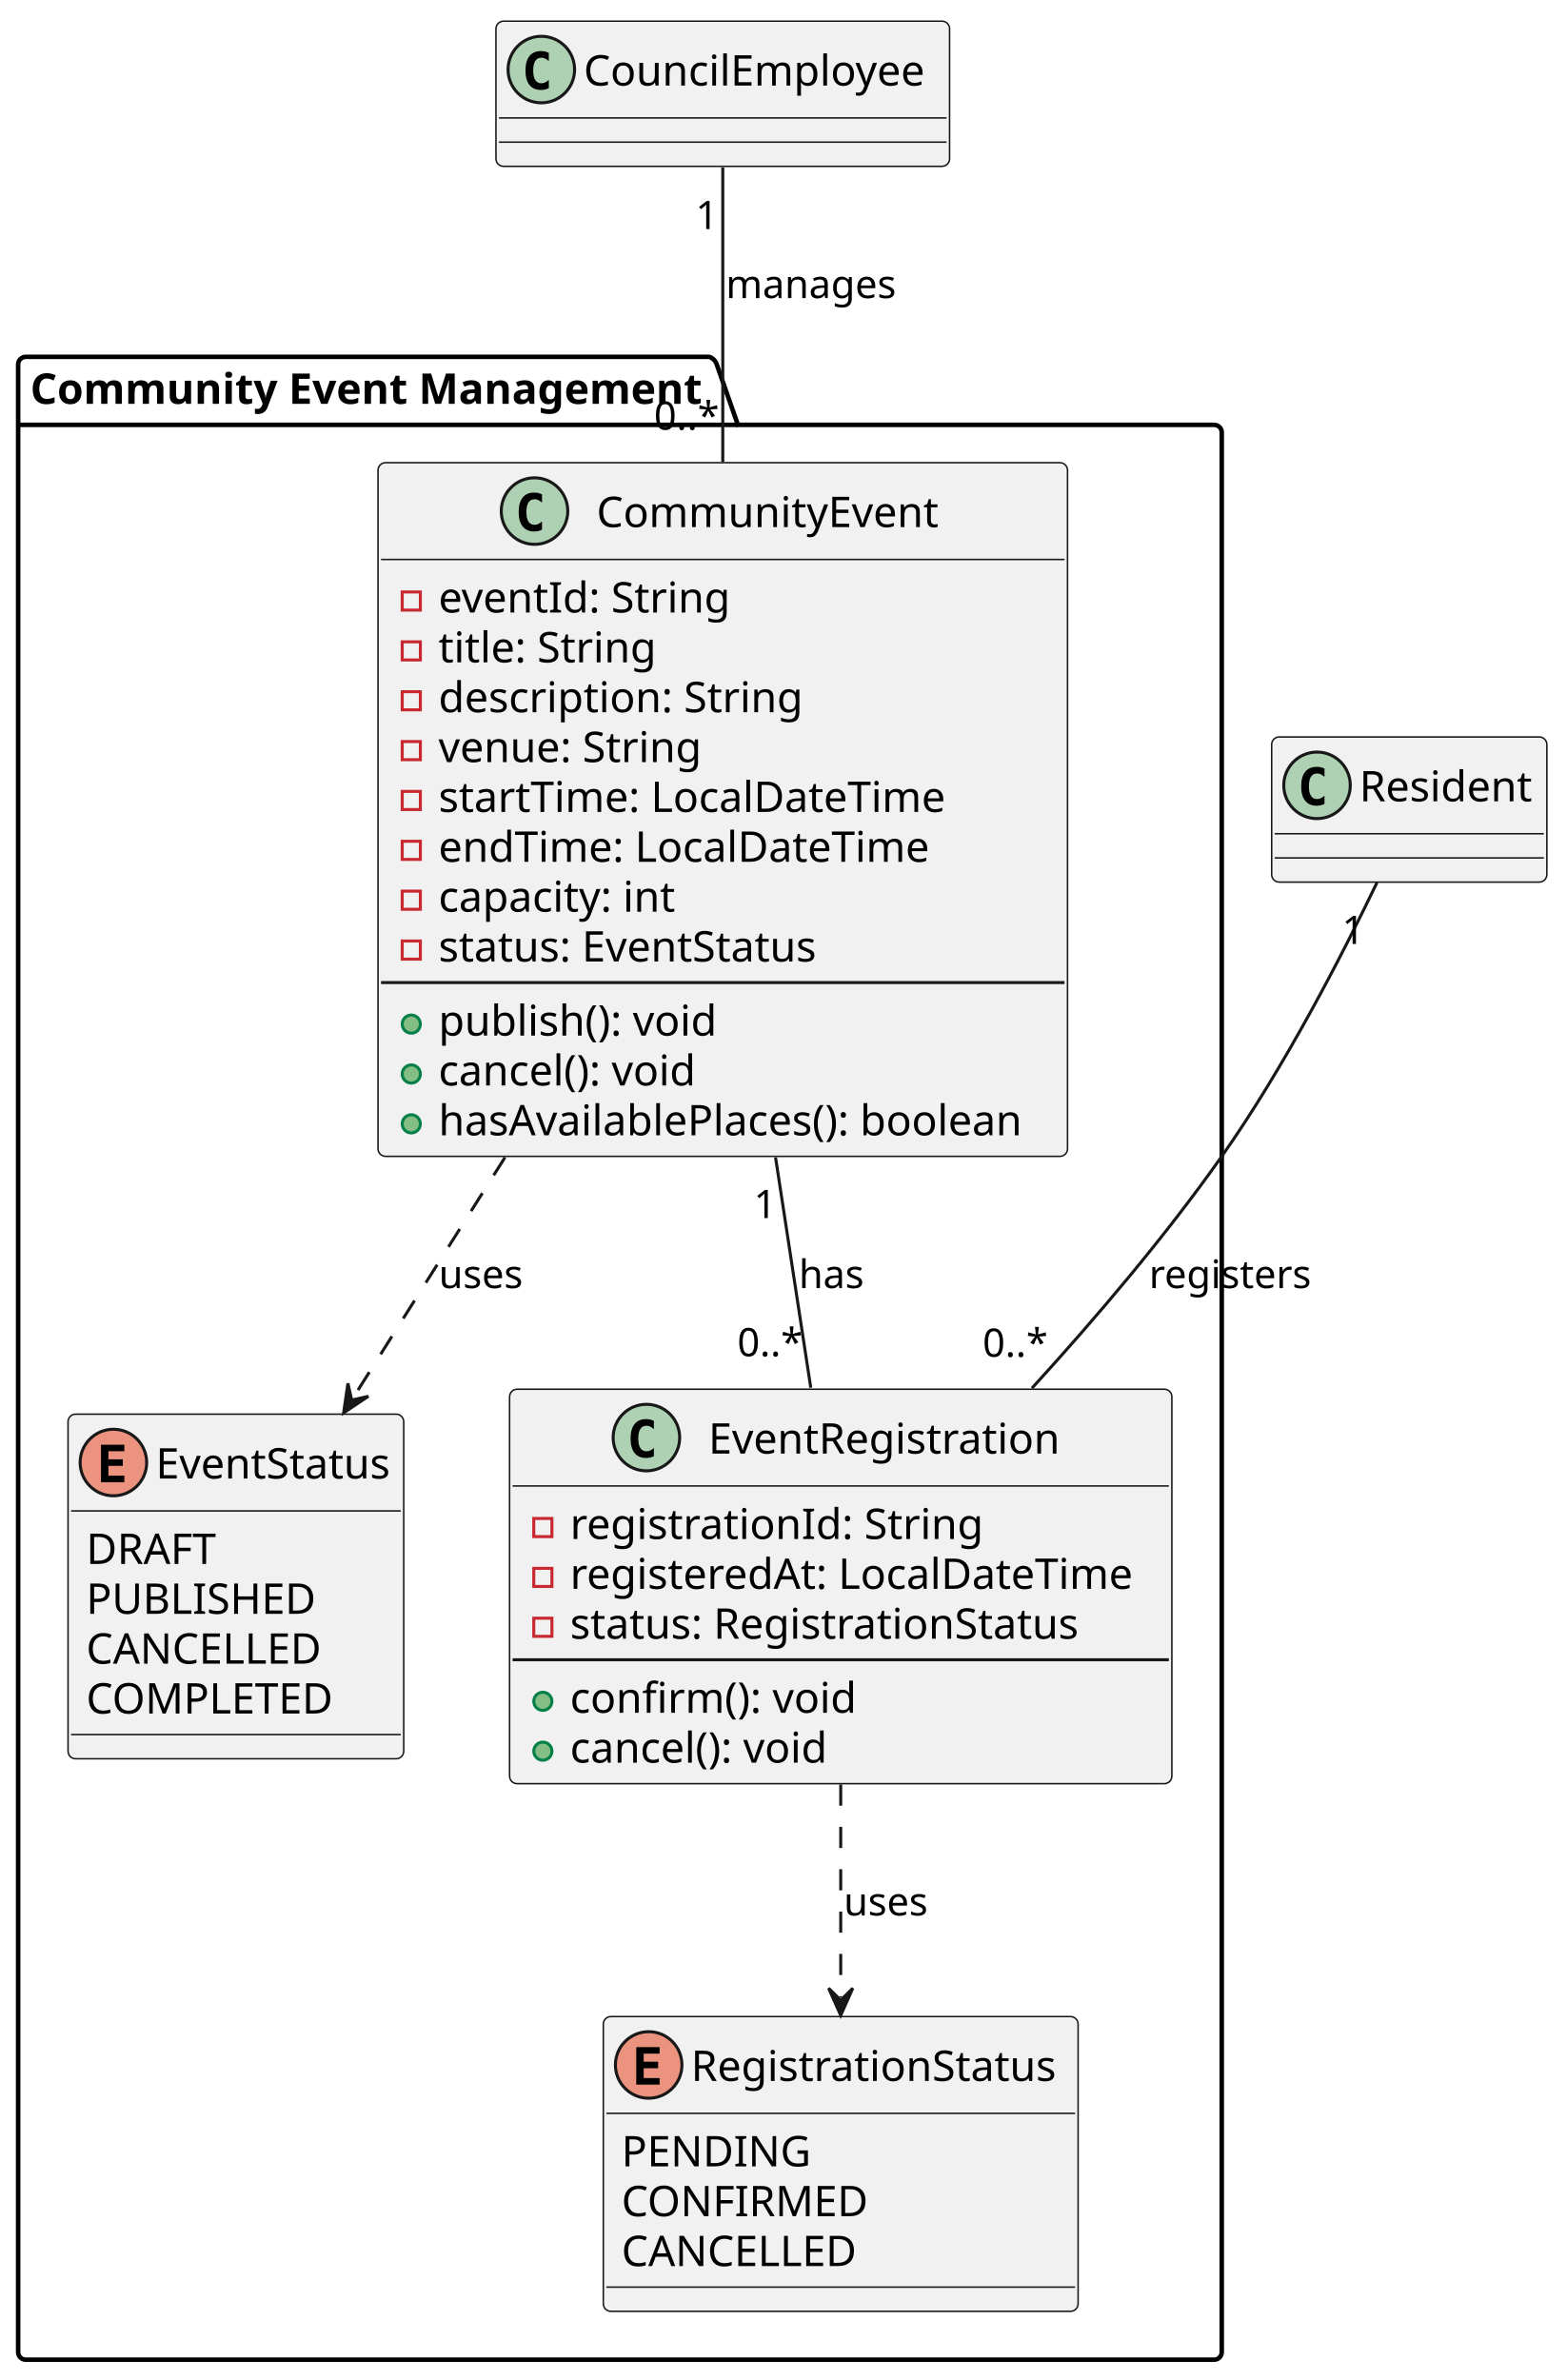
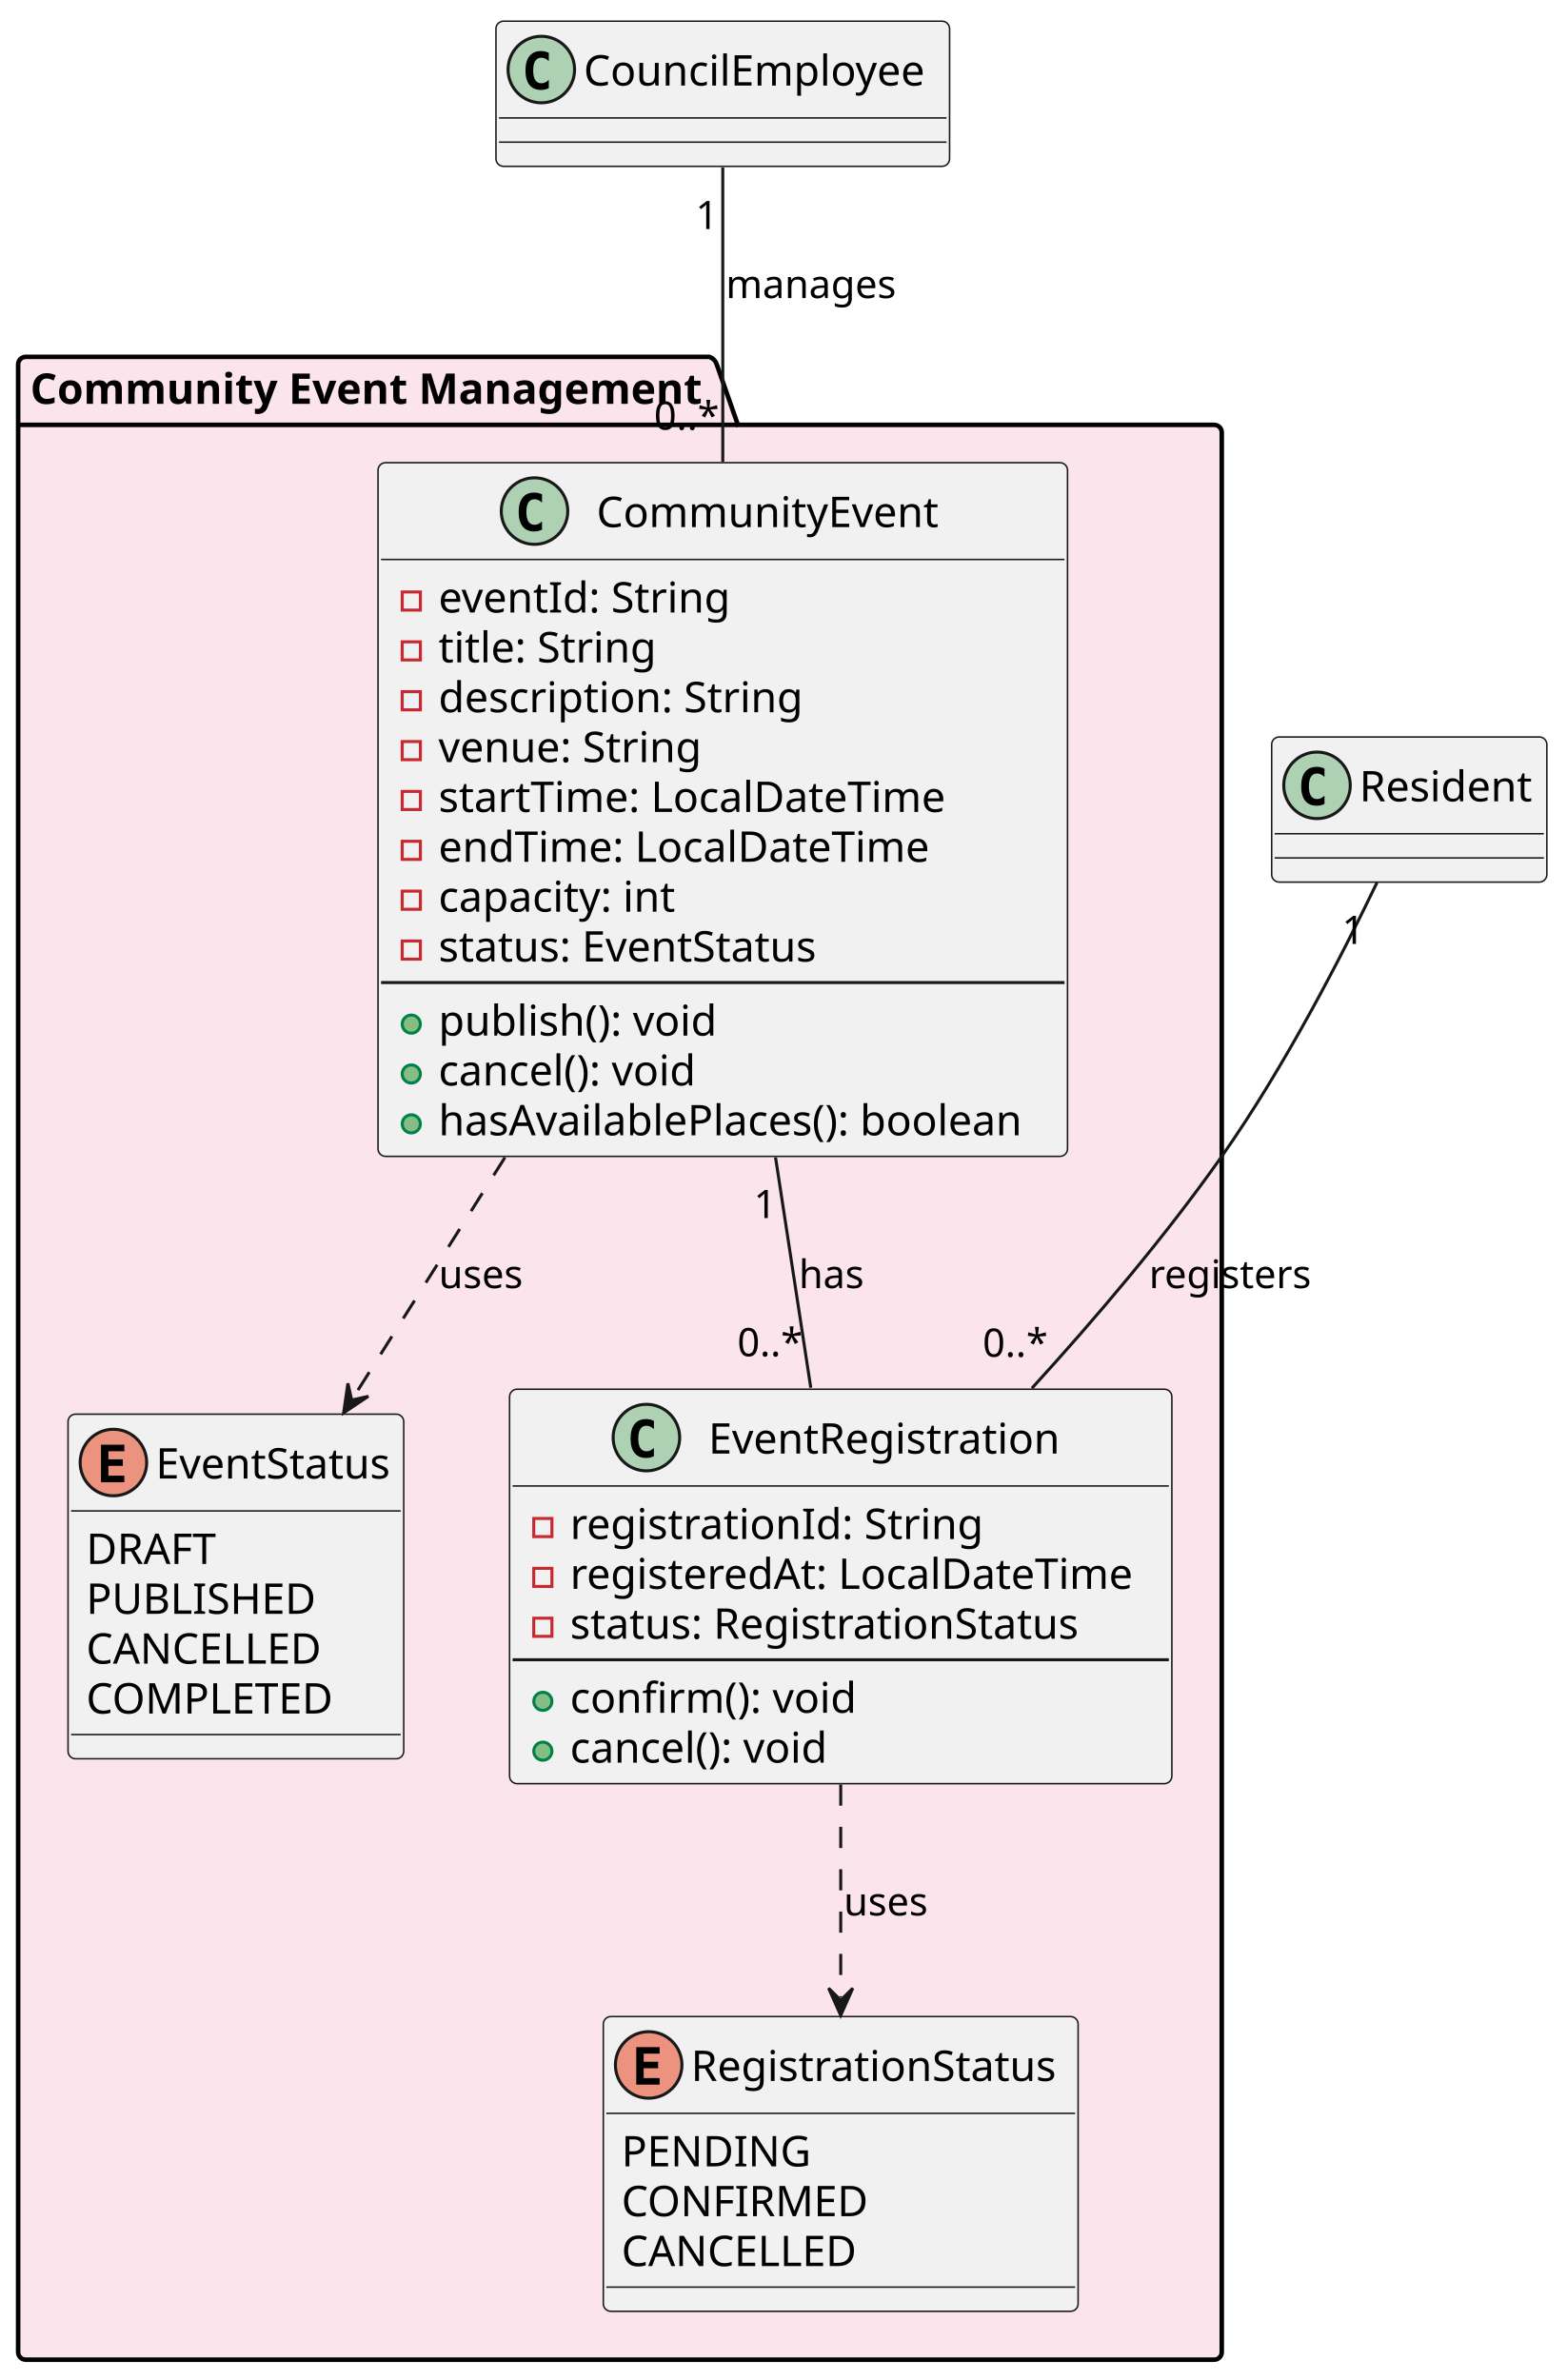
<svg xmlns="http://www.w3.org/2000/svg" contentStyleType="text/css" height="787px" preserveAspectRatio="none" style="width:518px;height:787px;background:#FFFFFF;" version="1.1" viewBox="0 0 518 787" width="518px" zoomAndPan="magnify">
  <defs />
  <g>
    <g id="cluster_Community Event Management">
-       <path d="M8.5,118 L234.5,118 A3.75,3.75 0 0 1 237,120.5 L244,140.488 L401.5,140.488 A2.5,2.5 0 0 1 404,142.988 L404,777.78 A2.5,2.5 0 0 1 401.5,780.28 L8.5,780.28 A2.5,2.5 0 0 1 6,777.78 L6,120.5 A2.5,2.5 0 0 1 8.5,118 " fill="none" style="stroke:#000000;stroke-width:1.5;" />
+       <path d="M8.5,118 L234.5,118 A3.75,3.75 0 0 1 237,120.5 L244,140.488 L401.5,140.488 A2.5,2.5 0 0 1 404,142.988 L404,777.78 A2.5,2.5 0 0 1 401.5,780.28 L8.5,780.28 A2.5,2.5 0 0 1 6,777.78 L6,120.5 A2.5,2.5 0 0 1 8.5,118 " fill="#FCE4EC" style="stroke:#000000;stroke-width:1.5;" />
      <line style="stroke:#000000;stroke-width:1.5;" x1="6" x2="244" y1="140.488" y2="140.488" />
      <text fill="#000000" font-family="sans-serif" font-size="14" font-weight="bold" lengthAdjust="spacing" textLength="225" x="10" y="133.535">Community Event Management</text>
    </g>
    <g id="elem_CommunityEvent">
      <rect codeLine="7" fill="#F1F1F1" height="229.371" id="CommunityEvent" rx="2.5" ry="2.5" style="stroke:#181818;stroke-width:0.5;" width="228" x="125" y="153" />
      <ellipse cx="176.75" cy="169" fill="#ADD1B2" rx="11" ry="11" style="stroke:#181818;stroke-width:1.0;" />
      <path d="M179.223,175.143 Q178.642,175.442 178.003,175.591 Q177.364,175.741 176.658,175.741 Q174.151,175.741 172.832,174.089 Q171.512,172.437 171.512,169.316 Q171.512,166.186 172.832,164.535 Q174.151,162.883 176.658,162.883 Q177.364,162.883 178.011,163.032 Q178.659,163.182 179.223,163.481 L179.223,166.203 Q178.592,165.622 177.999,165.352 Q177.405,165.083 176.774,165.083 Q175.43,165.083 174.745,166.149 Q174.06,167.216 174.06,169.316 Q174.06,171.408 174.745,172.474 Q175.43,173.541 176.774,173.541 Q177.405,173.541 177.999,173.271 Q178.592,173.001 179.223,172.42 Z " fill="#000000" />
      <text fill="#000000" font-family="sans-serif" font-size="14" lengthAdjust="spacing" textLength="116" x="197.25" y="174.291">CommunityEvent</text>
      <line style="stroke:#181818;stroke-width:0.5;" x1="126" x2="352" y1="185" y2="185" />
      <rect fill="none" height="6" style="stroke:#C82930;stroke-width:1.0;" width="6" x="133" y="195.744" />
      <text fill="#000000" font-family="sans-serif" font-size="14" lengthAdjust="spacing" textLength="99" x="145" y="202.535">eventId: String</text>
      <rect fill="none" height="6" style="stroke:#C82930;stroke-width:1.0;" width="6" x="133" y="212.232" />
      <text fill="#000000" font-family="sans-serif" font-size="14" lengthAdjust="spacing" textLength="75" x="145" y="219.023">title: String</text>
      <rect fill="none" height="6" style="stroke:#C82930;stroke-width:1.0;" width="6" x="133" y="228.721" />
      <text fill="#000000" font-family="sans-serif" font-size="14" lengthAdjust="spacing" textLength="126" x="145" y="235.512">description: String</text>
      <rect fill="none" height="6" style="stroke:#C82930;stroke-width:1.0;" width="6" x="133" y="245.209" />
      <text fill="#000000" font-family="sans-serif" font-size="14" lengthAdjust="spacing" textLength="90" x="145" y="252">venue: String</text>
      <rect fill="none" height="6" style="stroke:#C82930;stroke-width:1.0;" width="6" x="133" y="261.697" />
      <text fill="#000000" font-family="sans-serif" font-size="14" lengthAdjust="spacing" textLength="173" x="145" y="268.488">startTime: LocalDateTime</text>
      <rect fill="none" height="6" style="stroke:#C82930;stroke-width:1.0;" width="6" x="133" y="278.185" />
      <text fill="#000000" font-family="sans-serif" font-size="14" lengthAdjust="spacing" textLength="168" x="145" y="284.977">endTime: LocalDateTime</text>
      <rect fill="none" height="6" style="stroke:#C82930;stroke-width:1.0;" width="6" x="133" y="294.674" />
      <text fill="#000000" font-family="sans-serif" font-size="14" lengthAdjust="spacing" textLength="81" x="145" y="301.465">capacity: int</text>
      <rect fill="none" height="6" style="stroke:#C82930;stroke-width:1.0;" width="6" x="133" y="311.162" />
      <text fill="#000000" font-family="sans-serif" font-size="14" lengthAdjust="spacing" textLength="128" x="145" y="317.953">status: EventStatus</text>
      <line style="stroke:#181818;stroke-width:1.0;" x1="126" x2="352" y1="324.906" y2="324.906" />
      <ellipse cx="136" cy="338.65" fill="#84BE84" rx="3" ry="3" style="stroke:#038048;stroke-width:1.0;" />
      <text fill="#000000" font-family="sans-serif" font-size="14" lengthAdjust="spacing" textLength="98" x="145" y="342.441">publish(): void</text>
      <ellipse cx="136" cy="355.139" fill="#84BE84" rx="3" ry="3" style="stroke:#038048;stroke-width:1.0;" />
      <text fill="#000000" font-family="sans-serif" font-size="14" lengthAdjust="spacing" textLength="90" x="145" y="358.93">cancel(): void</text>
      <ellipse cx="136" cy="371.627" fill="#84BE84" rx="3" ry="3" style="stroke:#038048;stroke-width:1.0;" />
      <text fill="#000000" font-family="sans-serif" font-size="14" lengthAdjust="spacing" textLength="202" x="145" y="375.418">hasAvailablePlaces(): boolean</text>
    </g>
    <g id="elem_EventRegistration">
      <rect codeLine="22" fill="#F1F1F1" height="130.441" id="EventRegistration" rx="2.5" ry="2.5" style="stroke:#181818;stroke-width:0.5;" width="219" x="168.5" y="459.37" />
      <ellipse cx="213.75" cy="475.37" fill="#ADD1B2" rx="11" ry="11" style="stroke:#181818;stroke-width:1.0;" />
      <path d="M216.223,481.513 Q215.642,481.812 215.003,481.961 Q214.364,482.111 213.658,482.111 Q211.151,482.111 209.832,480.459 Q208.512,478.807 208.512,475.686 Q208.512,472.557 209.832,470.905 Q211.151,469.253 213.658,469.253 Q214.364,469.253 215.011,469.402 Q215.659,469.552 216.223,469.851 L216.223,472.573 Q215.592,471.992 214.999,471.722 Q214.405,471.452 213.774,471.452 Q212.43,471.452 211.745,472.519 Q211.06,473.586 211.06,475.686 Q211.06,477.778 211.745,478.844 Q212.43,479.911 213.774,479.911 Q214.405,479.911 214.999,479.641 Q215.592,479.372 216.223,478.79 Z " fill="#000000" />
      <text fill="#000000" font-family="sans-serif" font-size="14" lengthAdjust="spacing" textLength="120" x="234.25" y="480.661">EventRegistration</text>
      <line style="stroke:#181818;stroke-width:0.5;" x1="169.5" x2="386.5" y1="491.37" y2="491.37" />
      <rect fill="none" height="6" style="stroke:#C82930;stroke-width:1.0;" width="6" x="176.5" y="502.114" />
      <text fill="#000000" font-family="sans-serif" font-size="14" lengthAdjust="spacing" textLength="142" x="188.5" y="508.905">registrationId: String</text>
      <rect fill="none" height="6" style="stroke:#C82930;stroke-width:1.0;" width="6" x="176.5" y="518.602" />
      <text fill="#000000" font-family="sans-serif" font-size="14" lengthAdjust="spacing" textLength="193" x="188.5" y="525.393">registeredAt: LocalDateTime</text>
      <rect fill="none" height="6" style="stroke:#C82930;stroke-width:1.0;" width="6" x="176.5" y="535.091" />
      <text fill="#000000" font-family="sans-serif" font-size="14" lengthAdjust="spacing" textLength="174" x="188.5" y="541.882">status: RegistrationStatus</text>
      <line style="stroke:#181818;stroke-width:1.0;" x1="169.5" x2="386.5" y1="548.835" y2="548.835" />
      <ellipse cx="179.5" cy="562.579" fill="#84BE84" rx="3" ry="3" style="stroke:#038048;stroke-width:1.0;" />
      <text fill="#000000" font-family="sans-serif" font-size="14" lengthAdjust="spacing" textLength="100" x="188.5" y="566.37">confirm(): void</text>
      <ellipse cx="179.5" cy="579.067" fill="#84BE84" rx="3" ry="3" style="stroke:#038048;stroke-width:1.0;" />
      <text fill="#000000" font-family="sans-serif" font-size="14" lengthAdjust="spacing" textLength="90" x="188.5" y="582.858">cancel(): void</text>
    </g>
    <g id="elem_EventStatus">
      <rect codeLine="31" fill="#F1F1F1" height="113.953" id="EventStatus" rx="2.5" ry="2.5" style="stroke:#181818;stroke-width:0.5;" width="111" x="22.5" y="467.62" />
      <ellipse cx="37.5" cy="483.62" fill="#EB937F" rx="11" ry="11" style="stroke:#181818;stroke-width:1.0;" />
      <path d="M41.114,490.12 L33.395,490.12 L33.395,477.727 L41.114,477.727 L41.114,479.885 L35.843,479.885 L35.843,482.558 L40.616,482.558 L40.616,484.716 L35.843,484.716 L35.843,487.962 L41.114,487.962 Z " fill="#000000" />
      <text fill="#000000" font-family="sans-serif" font-size="14" lengthAdjust="spacing" textLength="79" x="51.5" y="488.911">EventStatus</text>
      <line style="stroke:#181818;stroke-width:0.5;" x1="23.5" x2="132.5" y1="499.62" y2="499.62" />
      <text fill="#000000" font-family="sans-serif" font-size="14" lengthAdjust="spacing" textLength="46" x="28.5" y="517.155">DRAFT</text>
      <text fill="#000000" font-family="sans-serif" font-size="14" lengthAdjust="spacing" textLength="73" x="28.5" y="533.643">PUBLISHED</text>
      <text fill="#000000" font-family="sans-serif" font-size="14" lengthAdjust="spacing" textLength="80" x="28.5" y="550.132">CANCELLED</text>
      <text fill="#000000" font-family="sans-serif" font-size="14" lengthAdjust="spacing" textLength="83" x="28.5" y="566.62">COMPLETED</text>
      <line style="stroke:#181818;stroke-width:0.5;" x1="23.5" x2="132.5" y1="573.573" y2="573.573" />
    </g>
    <g id="elem_RegistrationStatus">
      <rect codeLine="38" fill="#F1F1F1" height="97.465" id="RegistrationStatus" rx="2.5" ry="2.5" style="stroke:#181818;stroke-width:0.5;" width="157" x="199.5" y="666.82" />
      <ellipse cx="214.5" cy="682.82" fill="#EB937F" rx="11" ry="11" style="stroke:#181818;stroke-width:1.0;" />
      <path d="M218.114,689.32 L210.394,689.32 L210.394,676.927 L218.114,676.927 L218.114,679.085 L212.843,679.085 L212.843,681.758 L217.616,681.758 L217.616,683.916 L212.843,683.916 L212.843,687.162 L218.114,687.162 Z " fill="#000000" />
      <text fill="#000000" font-family="sans-serif" font-size="14" lengthAdjust="spacing" textLength="125" x="228.5" y="688.111">RegistrationStatus</text>
      <line style="stroke:#181818;stroke-width:0.5;" x1="200.5" x2="355.5" y1="698.82" y2="698.82" />
      <text fill="#000000" font-family="sans-serif" font-size="14" lengthAdjust="spacing" textLength="60" x="205.5" y="716.355">PENDING</text>
      <text fill="#000000" font-family="sans-serif" font-size="14" lengthAdjust="spacing" textLength="82" x="205.5" y="732.843">CONFIRMED</text>
      <text fill="#000000" font-family="sans-serif" font-size="14" lengthAdjust="spacing" textLength="80" x="205.5" y="749.332">CANCELLED</text>
      <line style="stroke:#181818;stroke-width:0.5;" x1="200.5" x2="355.5" y1="756.285" y2="756.285" />
    </g>
    <g id="elem_CouncilEmployee">
      <rect fill="#F1F1F1" height="48" id="CouncilEmployee" rx="2.5" ry="2.5" style="stroke:#181818;stroke-width:0.5;" width="150" x="164" y="7" />
      <ellipse cx="179" cy="23" fill="#ADD1B2" rx="11" ry="11" style="stroke:#181818;stroke-width:1.0;" />
      <path d="M181.473,29.143 Q180.892,29.442 180.253,29.591 Q179.614,29.741 178.908,29.741 Q176.401,29.741 175.082,28.089 Q173.762,26.437 173.762,23.316 Q173.762,20.186 175.082,18.535 Q176.401,16.883 178.908,16.883 Q179.614,16.883 180.261,17.032 Q180.909,17.182 181.473,17.48 L181.473,20.203 Q180.842,19.622 180.249,19.352 Q179.655,19.082 179.024,19.082 Q177.68,19.082 176.995,20.149 Q176.31,21.216 176.31,23.316 Q176.31,25.408 176.995,26.474 Q177.68,27.541 179.024,27.541 Q179.655,27.541 180.249,27.271 Q180.842,27.002 181.473,26.42 Z " fill="#000000" />
      <text fill="#000000" font-family="sans-serif" font-size="14" lengthAdjust="spacing" textLength="118" x="193" y="28.291">CouncilEmployee</text>
      <line style="stroke:#181818;stroke-width:0.5;" x1="165" x2="313" y1="39" y2="39" />
      <line style="stroke:#181818;stroke-width:0.5;" x1="165" x2="313" y1="47" y2="47" />
    </g>
    <g id="elem_Resident">
      <rect fill="#F1F1F1" height="48" id="Resident" rx="2.5" ry="2.5" style="stroke:#181818;stroke-width:0.5;" width="91" x="420.5" y="243.69" />
      <ellipse cx="435.5" cy="259.69" fill="#ADD1B2" rx="11" ry="11" style="stroke:#181818;stroke-width:1.0;" />
      <path d="M437.973,265.833 Q437.392,266.132 436.753,266.281 Q436.114,266.431 435.408,266.431 Q432.901,266.431 431.582,264.779 Q430.262,263.127 430.262,260.006 Q430.262,256.877 431.582,255.225 Q432.901,253.573 435.408,253.573 Q436.114,253.573 436.761,253.722 Q437.409,253.872 437.973,254.171 L437.973,256.893 Q437.342,256.312 436.749,256.042 Q436.155,255.773 435.524,255.773 Q434.18,255.773 433.495,256.839 Q432.81,257.906 432.81,260.006 Q432.81,262.098 433.495,263.164 Q434.18,264.231 435.524,264.231 Q436.155,264.231 436.749,263.961 Q437.342,263.692 437.973,263.11 Z " fill="#000000" />
      <text fill="#000000" font-family="sans-serif" font-size="14" lengthAdjust="spacing" textLength="59" x="449.5" y="264.981">Resident</text>
      <line style="stroke:#181818;stroke-width:0.5;" x1="421.5" x2="510.5" y1="275.69" y2="275.69" />
      <line style="stroke:#181818;stroke-width:0.5;" x1="421.5" x2="510.5" y1="283.69" y2="283.69" />
    </g>
    <g id="link_CouncilEmployee_CommunityEvent">
      <path codeLine="49" d="M239,55.36 C239,78.55 239,115.87 239,152.74 " fill="none" id="CouncilEmployee-CommunityEvent" style="stroke:#181818;stroke-width:1.0;" />
      <text fill="#000000" font-family="sans-serif" font-size="13" lengthAdjust="spacing" textLength="56" x="240" y="98.568">manages</text>
      <text fill="#000000" font-family="sans-serif" font-size="13" lengthAdjust="spacing" textLength="8" x="230.025" y="75.732">1</text>
      <text fill="#000000" font-family="sans-serif" font-size="13" lengthAdjust="spacing" textLength="22" x="216.261" y="142.092">0..*</text>
    </g>
    <g id="link_Resident_EventRegistration">
      <path codeLine="51" d="M455.34,291.81 C444,315.45 424.85,352.79 404,382.37 C385.36,408.83 362.41,435.83 341.22,459.05 " fill="none" id="Resident-EventRegistration" style="stroke:#181818;stroke-width:1.0;" />
      <text fill="#000000" font-family="sans-serif" font-size="13" lengthAdjust="spacing" textLength="55" x="379.94" y="425.938">registers</text>
      <text fill="#000000" font-family="sans-serif" font-size="13" lengthAdjust="spacing" textLength="8" x="443.767" y="312.124">1</text>
      <text fill="#000000" font-family="sans-serif" font-size="13" lengthAdjust="spacing" textLength="22" x="324.932" y="448.647">0..*</text>
    </g>
    <g id="link_CommunityEvent_EventRegistration">
      <path codeLine="53" d="M256.45,382.72 C260.44,408.84 264.55,435.71 268.1,458.89 " fill="none" id="CommunityEvent-EventRegistration" style="stroke:#181818;stroke-width:1.0;" />
      <text fill="#000000" font-family="sans-serif" font-size="13" lengthAdjust="spacing" textLength="22" x="264.14" y="425.938">has</text>
      <text fill="#000000" font-family="sans-serif" font-size="13" lengthAdjust="spacing" textLength="8" x="249.27" y="402.765">1</text>
      <text fill="#000000" font-family="sans-serif" font-size="13" lengthAdjust="spacing" textLength="22" x="243.814" y="448.469">0..*</text>
    </g>
    <g id="link_CommunityEvent_EventStatus">
      <path codeLine="55" d="M166.98,382.72 C148.47,412.02 132.576,437.198 116.826,462.118 " fill="none" id="CommunityEvent-to-EventStatus" style="stroke:#181818;stroke-width:1.0;stroke-dasharray:7.0,7.0;" />
      <polygon fill="#181818" points="113.62,467.19,121.81,461.719,116.291,462.963,115.047,457.445,113.62,467.19" style="stroke:#181818;stroke-width:1.0;" />
      <text fill="#000000" font-family="sans-serif" font-size="13" lengthAdjust="spacing" textLength="29" x="145.08" y="425.938">uses</text>
    </g>
    <g id="link_EventRegistration_RegistrationStatus">
      <path codeLine="56" d="M278,590.09 C278,615.11 278,637.26 278,660.44 " fill="none" id="EventRegistration-to-RegistrationStatus" style="stroke:#181818;stroke-width:1.0;stroke-dasharray:7.0,7.0;" />
      <polygon fill="#181818" points="278,666.44,282,657.44,278,661.44,274,657.44,278,666.44" style="stroke:#181818;stroke-width:1.0;" />
      <text fill="#000000" font-family="sans-serif" font-size="13" lengthAdjust="spacing" textLength="29" x="279" y="633.388">uses</text>
    </g>
  </g>
</svg>
